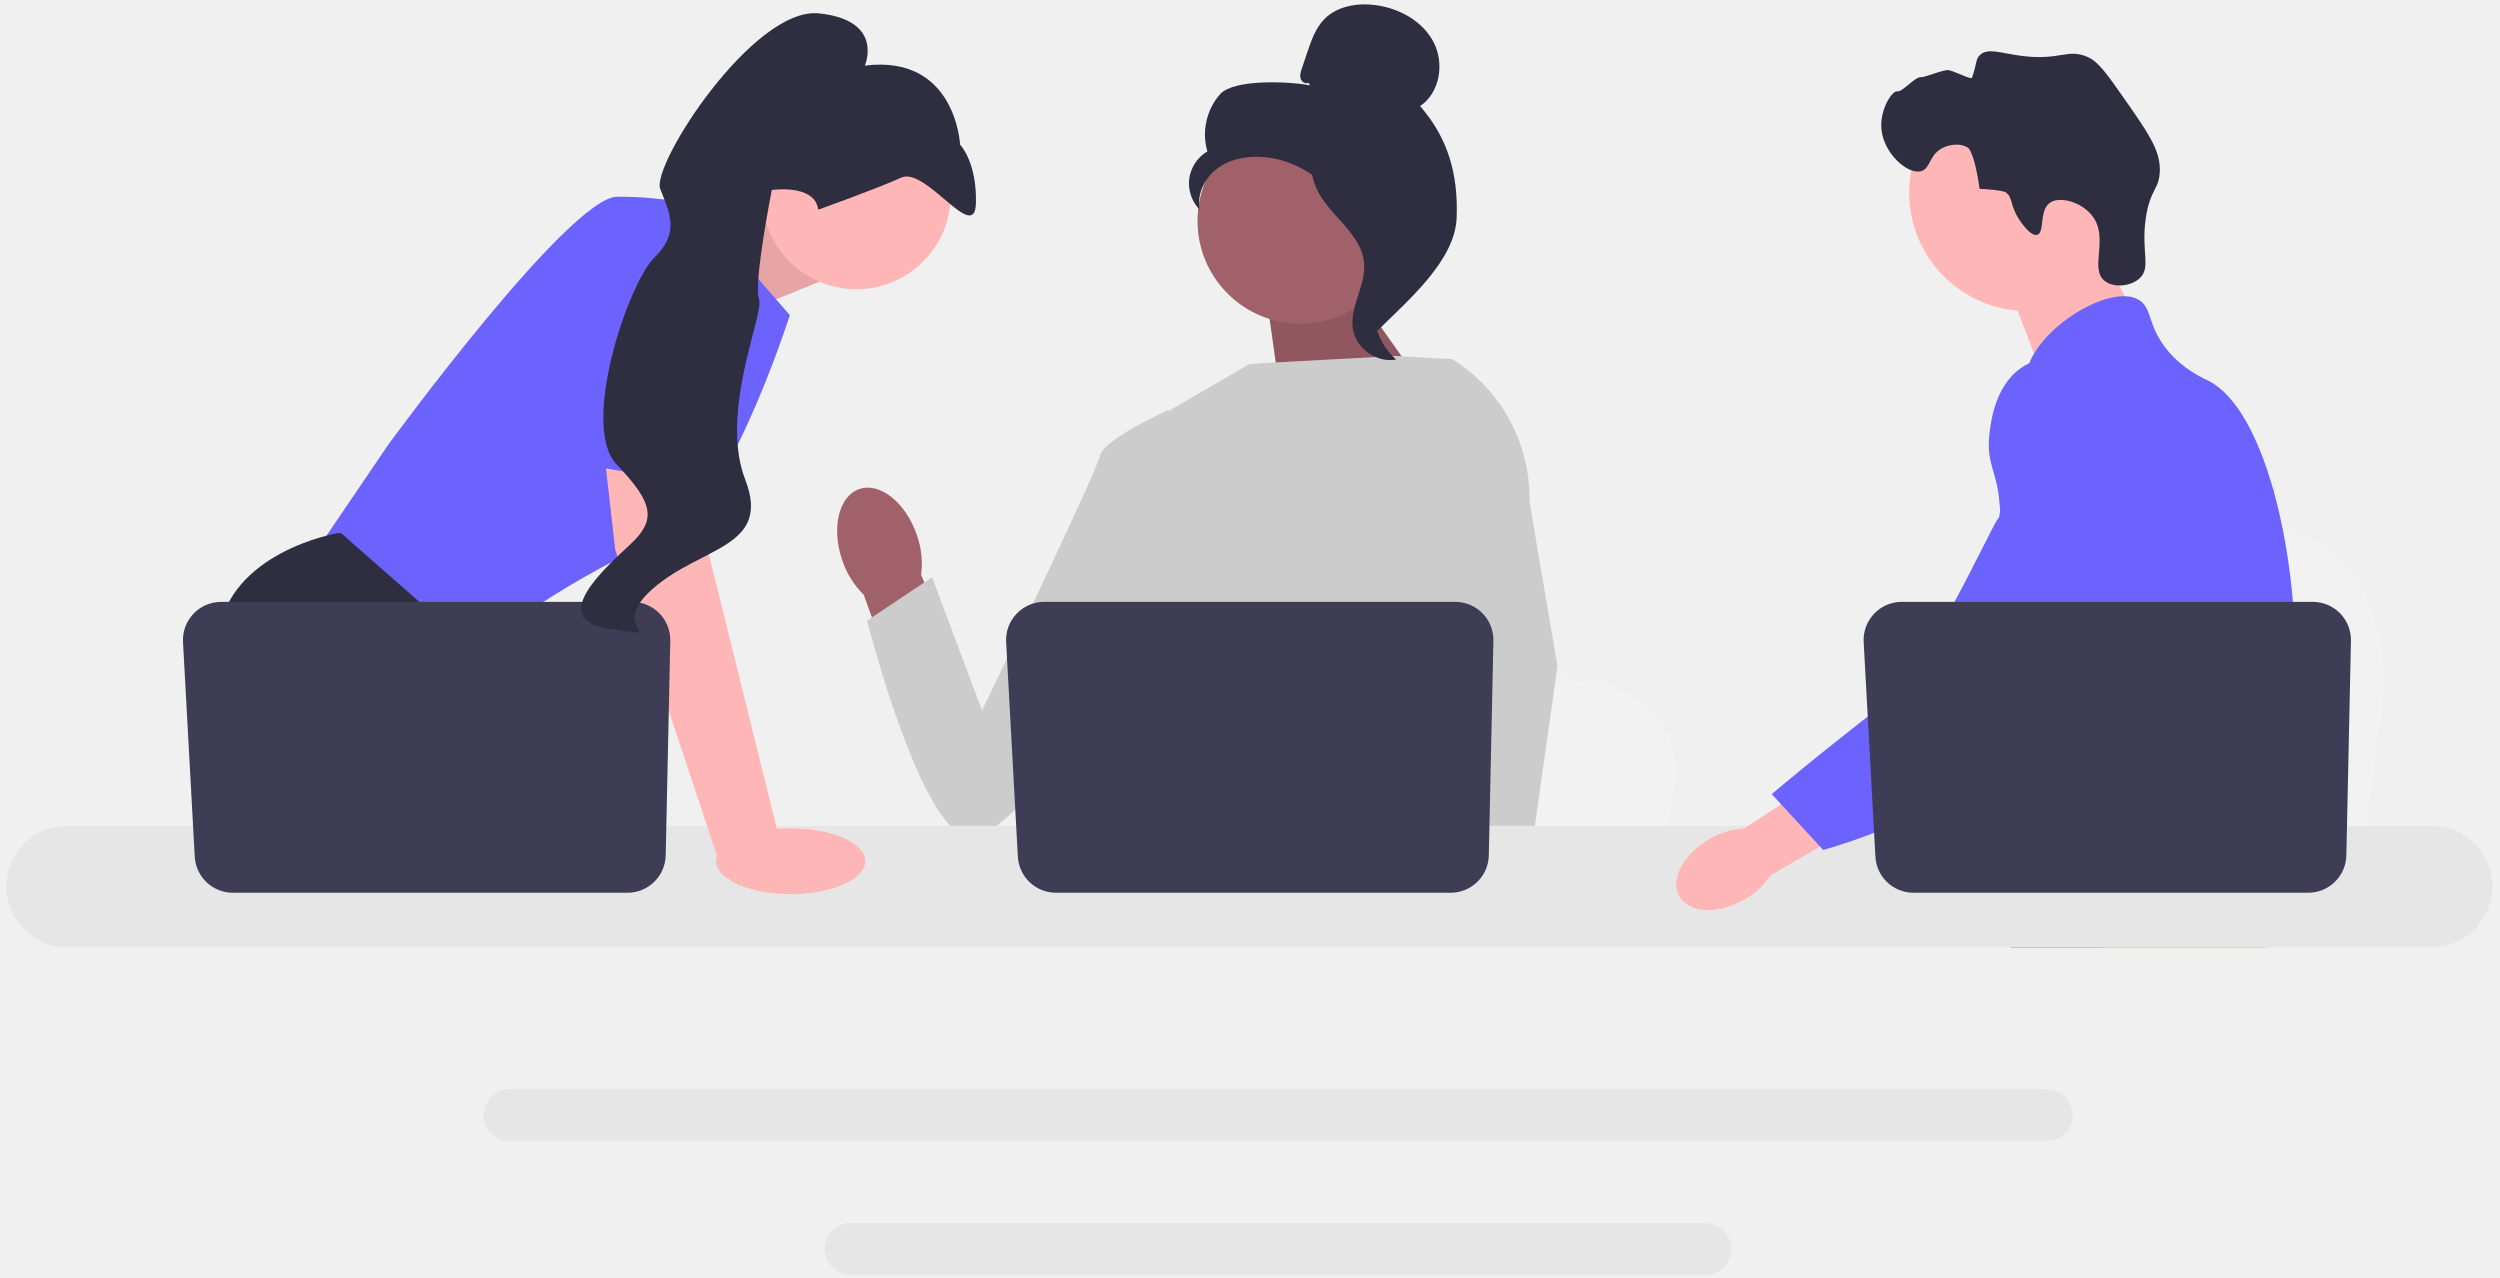
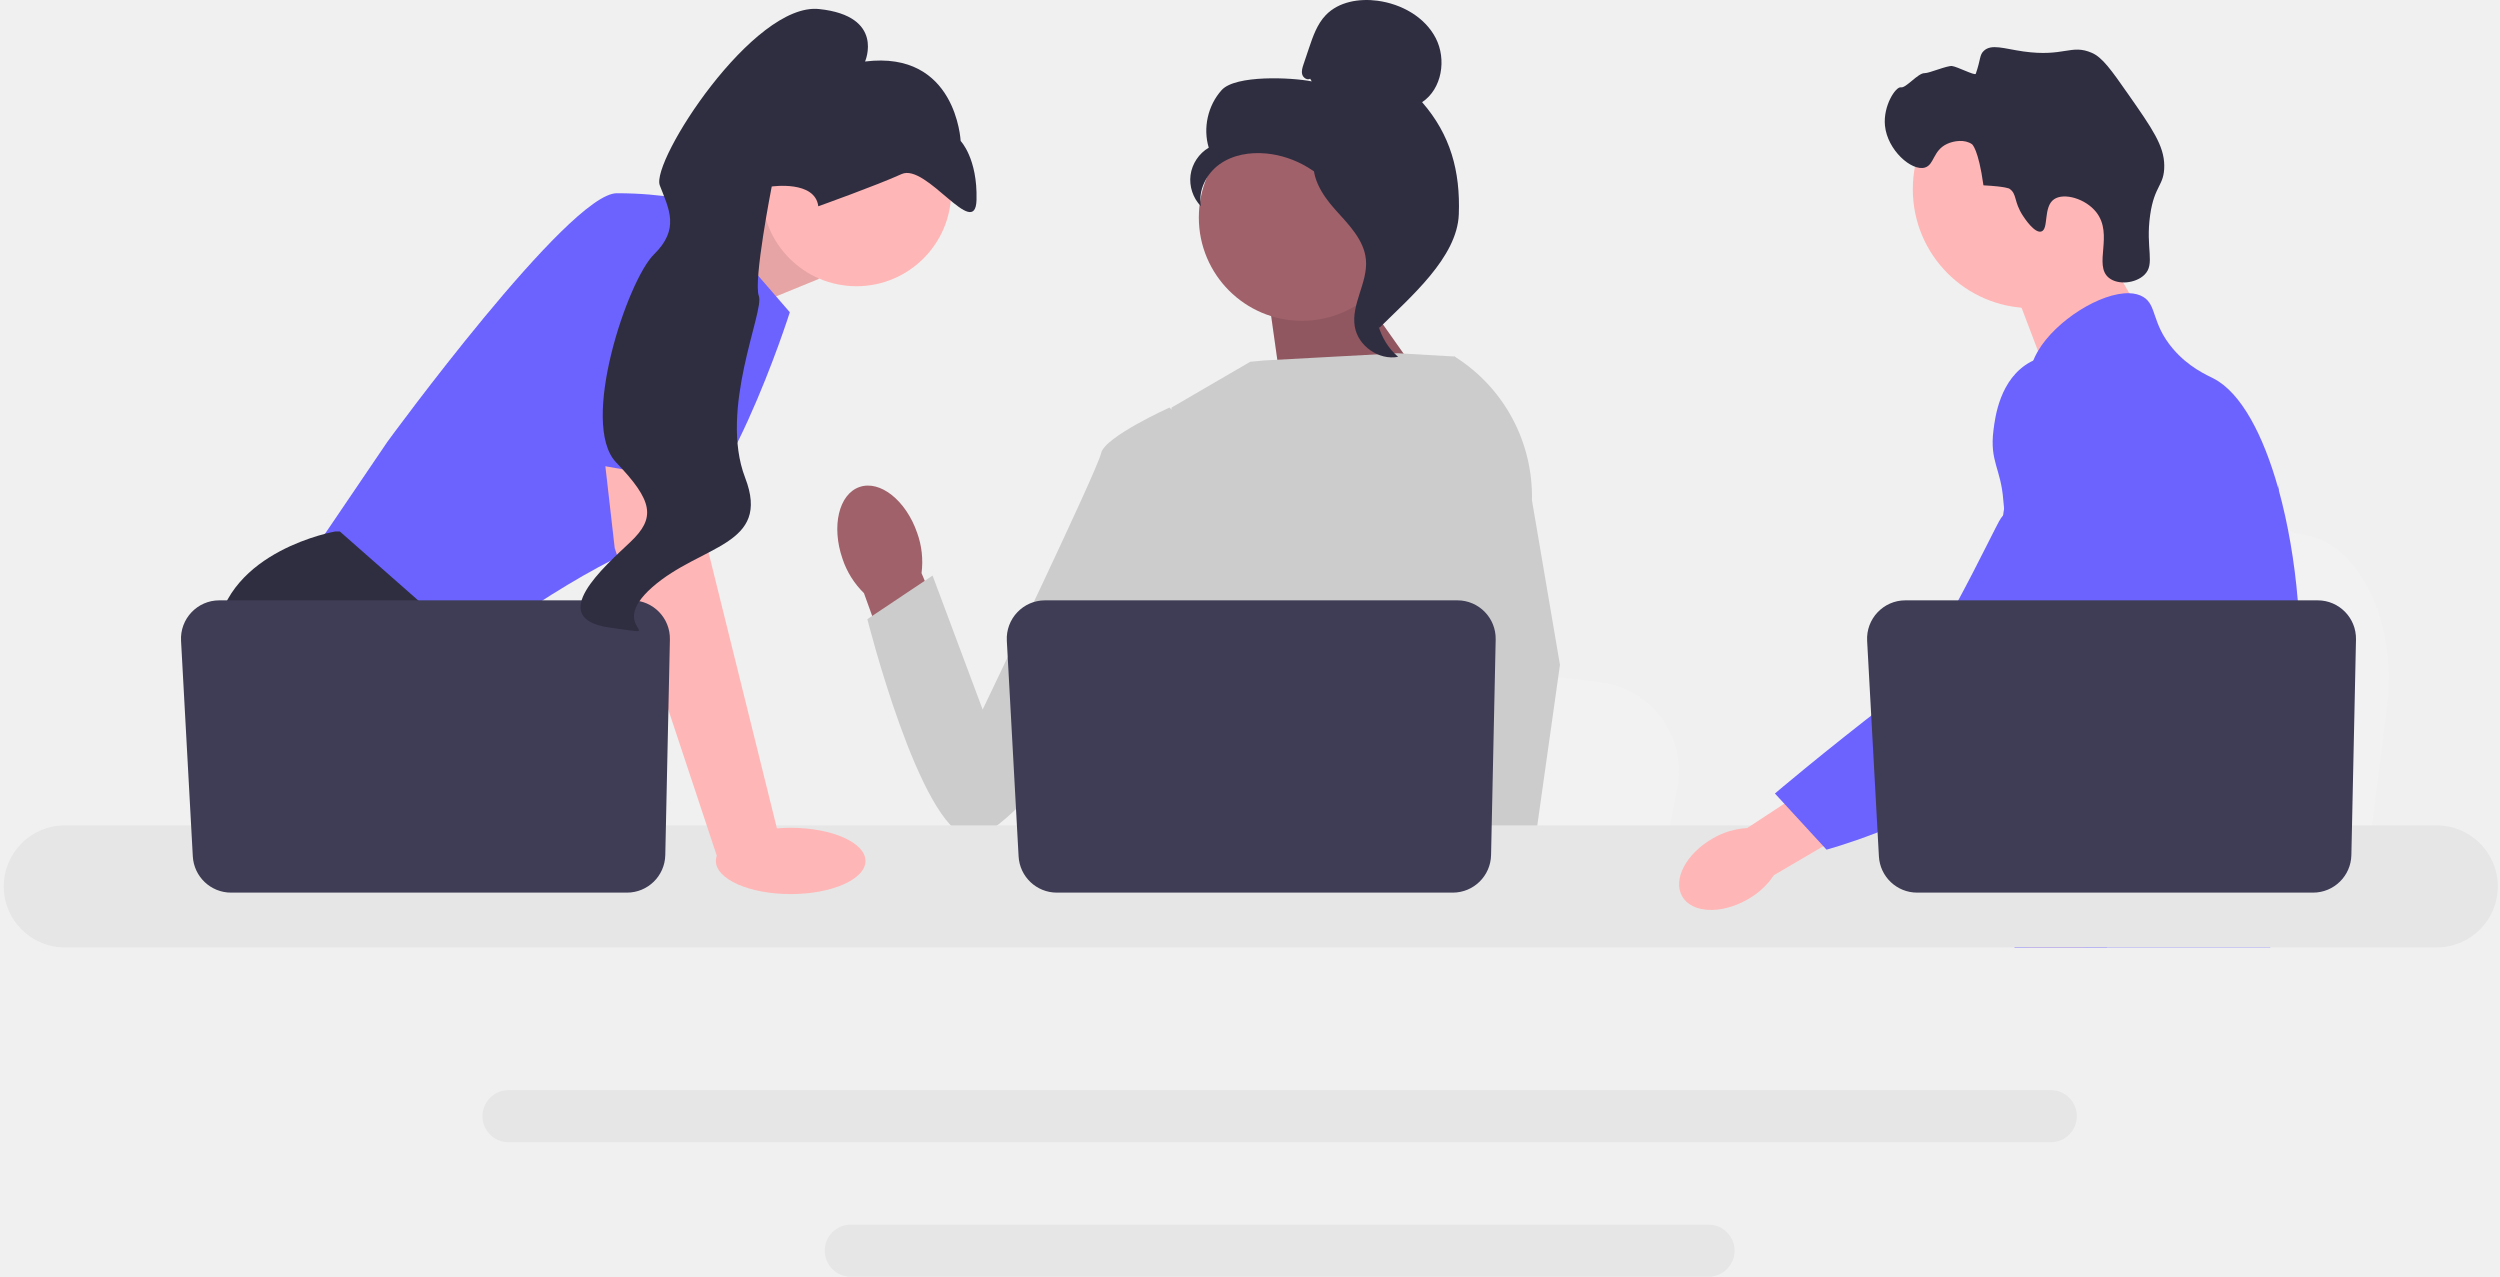
- <svg xmlns="http://www.w3.org/2000/svg" width="313" height="160" viewBox="0 0 313 160" fill="none">
+ <svg xmlns="http://www.w3.org/2000/svg" width="421" height="215" viewBox="0 0 421 215" fill="none">
  <g clip-path="url(#clip0_2_8)">
-     <path d="M298.221 88.499L297.246 96.262L294.827 115.544H246.214C246.594 111.223 247.113 105.002 247.667 98.287C247.722 97.616 247.779 96.941 247.834 96.262C249.224 79.382 250.745 60.279 250.745 60.279L257.136 61.47L269.536 63.775L274.588 64.714L288.119 67.234C294.865 68.487 299.505 78.254 298.221 88.499Z" fill="#F2F2F2" />
-     <path d="M261.45 29.042L267.428 39.502L255.939 47.645L251.037 34.787L261.45 29.042Z" fill="#FFB6B6" />
-     <path d="M253.84 38.938C262.019 38.938 268.65 32.308 268.65 24.129C268.65 15.951 262.019 9.321 253.84 9.321C245.661 9.321 239.03 15.951 239.03 24.129C239.03 32.308 245.661 38.938 253.84 38.938Z" fill="#FFB6B6" />
-     <path d="M252.776 27.44C251.6 25.65 252.062 24.714 251.078 24.057C251.078 24.057 250.681 23.792 247.846 23.641C247.211 19.073 246.419 18.519 246.419 18.519C245.506 17.88 244.15 18.088 243.307 18.478C241.524 19.304 241.73 21.088 240.53 21.43C238.871 21.901 235.853 19.242 235.556 16.199C235.313 13.716 236.913 11.304 237.547 11.432C238.177 11.558 239.683 9.636 240.496 9.665C241.052 9.685 243.321 8.699 243.931 8.776C244.598 8.86 246.796 10.008 246.888 9.745C247.524 7.924 247.337 7.419 247.877 6.898C248.834 5.975 250.4 6.618 252.856 6.963C257.91 7.673 258.792 6.007 261.382 7.136C262.69 7.707 263.785 9.245 265.921 12.299C268.908 16.57 270.402 18.706 270.412 21.196C270.421 23.736 269.191 23.575 268.651 27.335C268.05 31.521 269.327 33.435 267.931 34.795C266.852 35.846 264.659 36.096 263.507 35.173C261.534 33.594 264.116 29.783 261.933 26.999C260.592 25.29 257.897 24.529 256.663 25.374C255.267 26.329 256.036 29.133 255.054 29.399C254.213 29.627 252.981 27.752 252.776 27.44Z" fill="#2F2E41" />
-     <path d="M287.275 85.765C286.862 92.827 285.221 95.057 284.646 103.398C284.521 105.229 284.445 107.354 284.445 109.889C284.445 110.535 284.449 111.16 284.449 111.771C284.449 113.07 284.424 114.298 284.273 115.544C284.158 116.539 283.961 117.541 283.634 118.596H251.737C251.734 118.589 251.734 118.582 251.73 118.575C251.543 117.763 251.425 116.988 251.335 116.244C251.306 116.007 251.281 115.774 251.26 115.544C251.231 115.275 251.206 115.009 251.181 114.747C251.084 113.702 250.987 112.715 250.757 111.771C250.448 110.467 249.888 109.239 248.739 108.054C248.269 107.57 247.798 107.193 247.339 106.862C247.249 106.801 247.163 106.74 247.073 106.679C245.802 105.807 244.599 105.178 243.558 103.398C243.54 103.372 243.525 103.344 243.511 103.319C243.331 103.006 242.865 102.187 242.527 101.096C242.171 99.962 241.956 98.536 242.344 97.078C243.267 93.624 246.685 93.28 249.479 89.79C249.78 89.413 250.078 88.996 250.362 88.533C251.626 86.479 251.967 84.67 252.369 82.519C252.434 82.17 252.491 81.826 252.538 81.492C252.574 81.241 252.606 80.993 252.632 80.749C252.854 78.698 252.746 76.932 252.484 75.352C251.63 70.178 249.109 66.975 250.89 62.333C251.45 60.875 252.244 59.78 253.044 58.843C254.739 56.857 256.481 55.569 256.179 53.005C255.874 50.42 253.913 50.064 253.694 47.806C253.583 46.664 253.956 45.461 254.657 44.28V44.276C256.897 40.474 262.492 36.973 266.046 37.085C266.704 37.103 267.285 37.25 267.77 37.533C269.526 38.567 268.793 40.826 271.483 43.993C273.483 46.344 275.745 47.285 276.603 47.73C280.004 49.504 282.769 54.736 284.646 61.425C284.661 61.475 284.675 61.525 284.69 61.579C285.85 65.769 286.668 70.527 287.074 75.352C287.246 77.395 287.347 79.449 287.368 81.481C287.386 83.104 287.35 84.512 287.275 85.765Z" fill="#6C63FF" />
-     <path d="M263.389 109.961L262.739 111.771L262.33 112.905L261.382 115.544L260.283 118.596H253.22L254.405 115.544L254.955 114.122L255.867 111.771L257.396 107.821L263.389 109.961Z" fill="#FFB6B6" />
-     <path d="M284.758 60.807C284.74 61.041 284.715 61.299 284.69 61.579C284.41 64.43 283.749 69.532 282.783 75.352C282.273 78.422 281.677 81.693 281.005 84.942C279.562 91.955 277.767 98.859 275.738 103.398C275.375 104.216 275.002 104.956 274.621 105.609C274.33 106.108 274.025 106.6 273.705 107.085C272.671 108.676 271.511 110.184 270.309 111.591C270.262 111.652 270.208 111.71 270.154 111.771C269.96 112 269.759 112.227 269.558 112.453C268.574 113.562 267.569 114.596 266.596 115.544C265.411 116.7 264.269 117.724 263.246 118.596H251.777L251.73 118.575L250.078 117.842C250.078 117.842 250.549 117.289 251.335 116.244C251.497 116.032 251.669 115.799 251.856 115.544C252.086 115.232 252.333 114.887 252.599 114.514C253.152 113.731 253.78 112.812 254.455 111.771C255.763 109.756 257.253 107.279 258.757 104.41C258.93 104.076 259.105 103.739 259.281 103.398C259.285 103.387 259.292 103.376 259.296 103.365C259.594 102.784 259.888 102.184 260.183 101.574C262.678 96.382 263.393 92.073 263.598 90.677C263.885 88.702 264.283 85.941 264.176 82.903C264.104 80.9 263.813 78.781 263.12 76.677V76.674C262.976 76.232 262.815 75.79 262.632 75.352C262.305 74.566 261.917 73.79 261.457 73.026C259.429 69.658 257.781 69.518 256.47 65.848C256.082 64.76 255.202 62.304 255.472 59.712V59.709C255.504 59.389 255.558 59.066 255.63 58.742V58.739C255.648 58.649 255.673 58.556 255.698 58.466C255.902 57.673 256.24 56.886 256.754 56.139C257.755 54.689 259.123 53.827 260.348 53.314L260.352 53.31C261.766 52.721 262.987 52.596 263.224 52.574C268.47 52.107 272.538 56.517 274.761 58.926C275.619 59.855 276.406 60.635 277.124 61.27C282.715 66.261 284.248 63.073 284.646 61.425C284.707 61.17 284.74 60.951 284.758 60.807Z" fill="#6C63FF" />
-     <path d="M284.776 60.62C284.776 60.638 284.772 60.699 284.758 60.8C284.765 60.746 284.769 60.692 284.772 60.642C284.772 60.631 284.772 60.624 284.776 60.62Z" fill="#6C63FF" />
-     <path d="M256.258 136.383H63.776C61.987 136.383 60.53 137.838 60.53 139.626C60.53 141.418 61.987 142.872 63.776 142.872H256.258C258.046 142.872 259.501 141.418 259.501 139.626C259.501 137.838 258.046 136.383 256.258 136.383Z" fill="#E6E6E6" />
-     <path d="M213.543 153.144H106.488C104.7 153.144 103.245 154.598 103.245 156.386C103.245 158.175 104.7 159.632 106.488 159.632H213.543C215.331 159.632 216.789 158.175 216.789 156.386C216.789 154.598 215.331 153.144 213.543 153.144Z" fill="#E6E6E6" />
-     <path d="M85.194 29.73L97.325 24.625L102.528 35.291L89.781 40.494L85.194 29.73Z" fill="#FFB6B6" />
-     <path opacity="0.1" d="M85.194 29.73L97.325 24.625L102.528 35.291L89.781 40.494L85.194 29.73Z" fill="black" />
-     <path d="M86.919 25.666L98.886 39.453C98.886 39.453 90.561 65.728 82.236 68.069C73.911 70.41 58.562 81.856 58.562 81.856L39.31 69.37L48.676 55.582C48.676 55.582 71.309 24.625 77.293 24.625C83.277 24.625 86.919 25.666 86.919 25.666Z" fill="#6C63FF" />
-     <path d="M70.75 115.544H42.892L41.131 113.19L33.94 103.578L32.286 101.367C32.286 101.367 26.042 89.921 27.343 79.515C28.643 69.109 42.172 66.768 42.172 66.768H42.728L59.29 81.32L58.302 94.863L63.546 103.578L70.75 115.544Z" fill="#2F2E41" />
-     <path d="M48.598 115.544H41.131V104.488L48.598 115.544Z" fill="#2F2E41" />
-     <path d="M209.641 98.76L208.712 103.578L206.407 115.544H160.102C160.463 112.862 160.957 109.002 161.486 104.834C161.538 104.418 161.592 103.999 161.644 103.578C162.969 93.102 164.418 81.247 164.418 81.247L170.505 81.986L182.316 83.417L187.129 84L200.018 85.563C206.444 86.341 210.864 92.402 209.641 98.76Z" fill="#F2F2F2" />
-     <path d="M275.172 115.545H250.057C250.439 115.095 250.655 114.834 250.655 114.834L258.184 113.591L273.697 111.031C273.697 111.031 274.405 112.86 275.172 115.545Z" fill="#2F2E41" />
-     <path d="M168.638 34.934L179.561 50.379L160.509 50.948L158.463 36.433L168.638 34.934Z" fill="#A0616A" />
-     <path opacity="0.1" d="M168.638 34.934L179.561 50.379L160.509 50.948L158.463 36.433L168.638 34.934Z" fill="black" />
-     <path d="M114.774 66.936C113.372 62.893 110.15 60.339 107.578 61.231C105.005 62.124 104.056 66.124 105.458 70.168C105.996 71.791 106.915 73.261 108.138 74.456L114.293 91.51L122.235 88.451L115.324 71.964C115.545 70.268 115.356 68.544 114.774 66.936Z" fill="#A0616A" />
-     <path d="M188.708 59.065L188.693 74.806L187.228 80.621L184.216 92.579L182.022 103.578L180.389 111.772L179.806 114.699C179.366 114.993 178.929 115.274 178.492 115.544H140.439C138.277 114.246 137.067 113.237 137.067 113.237C137.067 113.237 137.665 112.675 138.35 111.772C139.505 110.248 140.902 107.751 140.046 105.365C139.866 104.866 139.819 104.257 139.874 103.578C140.223 99.098 144.921 91.523 144.921 91.523L143.948 80.28L143.522 75.353L146.53 51.329L156.335 45.629L158.028 45.465L174.738 44.563L181.645 44.961L181.959 45.046L188.708 59.065Z" fill="#CCCCCC" />
-     <path d="M189.45 115.545H181.125L180.758 111.772L180.75 111.697L183.107 111.536L189.239 111.117L189.346 113.375L189.429 115.108L189.45 115.545Z" fill="#FFB6B6" />
-     <path d="M191.499 62.871L194.996 83.388L192.143 103.578L191.698 106.72L190.912 112.269L190.67 113.976L190.678 114.16L190.738 115.544H180.852L180.487 111.772L180.456 111.434L179.712 103.708L179.699 103.578L178.12 87.194L181.216 75.353L181.445 74.481V74.479L182.792 54.203L181.749 44.989L181.738 44.903C181.759 44.916 181.777 44.929 181.798 44.942C181.853 44.976 181.907 45.01 181.959 45.046C188.037 48.902 191.658 55.665 191.499 62.871Z" fill="#CCCCCC" />
-     <path d="M150.072 55.26L146.27 51.328C146.27 51.328 138.132 54.997 137.726 57.032C137.32 59.068 122.951 88.961 122.951 88.961L116.7 72.266L108.562 77.698C108.562 77.698 115.092 103.619 121.198 104.836C127.305 106.052 147.77 74.156 147.77 74.156L150.072 55.26Z" fill="#CCCCCC" />
-     <path d="M304.435 103.398H8.385C4.195 103.398 0.787 106.808 0.787 110.999C0.787 115.189 4.195 118.596 8.385 118.596H304.435C308.626 118.596 312.037 115.189 312.037 110.999C312.037 106.808 308.626 103.398 304.435 103.398Z" fill="#E6E6E6" />
-     <path d="M186.975 80.236L186.4 107.094C186.344 109.694 184.22 111.772 181.62 111.772H132.21C129.671 111.772 127.574 109.788 127.436 107.252L125.967 80.395C125.818 77.656 127.998 75.353 130.741 75.353H182.195C184.876 75.353 187.033 77.556 186.975 80.236Z" fill="#3F3D56" />
-     <path d="M107.211 36.214C113.74 36.214 119.033 30.921 119.033 24.393C119.033 17.865 113.74 12.572 107.211 12.572C100.683 12.572 95.39 17.865 95.39 24.393C95.39 30.921 100.683 36.214 107.211 36.214Z" fill="#FFB6B6" />
-     <path d="M87.439 55.322L88.74 69.37L97.585 105.009L89.944 107.687L77.033 68.849L75.25 53.241L87.439 55.322Z" fill="#FFB6B6" />
-     <path d="M83.921 80.236L83.345 107.094C83.289 109.694 81.166 111.772 78.565 111.772H29.155C26.616 111.772 24.52 109.788 24.381 107.252L22.913 80.395C22.763 77.656 24.944 75.353 27.687 75.353H79.141C81.821 75.353 83.978 77.556 83.921 80.236Z" fill="#3F3D56" />
-     <path d="M98.994 111.954C104.15 111.954 108.33 110.105 108.33 107.825C108.33 105.544 104.15 103.696 98.994 103.696C93.838 103.696 89.658 105.544 89.658 107.825C89.658 110.105 93.838 111.954 98.994 111.954Z" fill="#FFB6B6" />
-     <path d="M69.098 57.47L74.431 29.048C74.431 29.048 89.26 26.967 89.781 31.909C90.301 36.852 89.409 61.008 89.409 61.008L69.098 57.47Z" fill="#6C63FF" />
-     <path d="M102.439 26.252C102.439 26.252 109.752 23.642 112.837 22.238C115.921 20.834 122.05 30.628 122.186 25.455C122.322 20.283 120.205 18.113 120.205 18.113C120.205 18.113 119.676 6.798 108.275 8.213C108.275 8.213 110.783 2.551 102.551 1.676C94.319 0.801 81.513 20.677 82.66 23.648C83.807 26.618 85.182 29.074 81.928 32.25C78.674 35.426 72.581 53.351 77.217 58.175C81.853 62.998 82.157 65.091 78.981 68.092C75.804 71.093 68.296 77.618 76.414 78.751C84.532 79.883 75.671 79.037 81.723 73.714C87.775 68.391 96.606 68.609 93.309 60.069C90.011 51.529 95.74 39.291 95.023 37.434C94.306 35.578 96.629 23.789 96.629 23.789C96.629 23.789 102.035 22.994 102.439 26.252Z" fill="#2F2E41" />
-     <path d="M162.798 40.524C169.905 40.524 175.667 34.763 175.667 27.657C175.667 20.55 169.905 14.789 162.798 14.789C155.691 14.789 149.93 20.55 149.93 27.657C149.93 34.763 155.691 40.524 162.798 40.524Z" fill="#A0616A" />
-     <path d="M163.825 10.357C163.453 10.574 162.954 10.245 162.835 9.831C162.715 9.417 162.854 8.977 162.992 8.569L163.687 6.512C164.179 5.054 164.702 3.544 165.768 2.434C167.378 0.759 169.936 0.333 172.239 0.642C175.196 1.038 178.114 2.639 179.489 5.287C180.864 7.935 180.279 11.63 177.794 13.282C181.335 17.34 182.57 21.863 182.375 27.246C182.18 32.628 176.314 37.582 172.488 41.374C171.634 40.856 170.857 38.429 171.327 37.548C171.797 36.666 171.124 35.645 171.706 34.833C172.288 34.021 172.774 35.314 172.186 34.506C171.815 33.997 173.264 32.825 172.712 32.52C170.043 31.045 169.156 27.719 167.48 25.172C165.458 22.1 161.998 20.019 158.337 19.674C156.32 19.484 154.19 19.828 152.536 20.999C150.883 22.17 149.813 24.262 150.196 26.252C149.203 25.244 148.709 23.766 148.895 22.364C149.082 20.961 149.945 19.664 151.166 18.951C150.424 16.494 151.06 13.669 152.784 11.768C154.508 9.867 161.503 10.191 164.02 10.691L163.825 10.357Z" fill="#2F2E41" />
-     <path d="M164.216 19.749C167.55 20.109 169.957 22.996 171.99 25.663C173.162 27.2 174.389 28.898 174.359 30.83C174.33 32.784 173.023 34.46 172.399 36.311C171.379 39.338 172.373 42.938 174.802 45.012C172.402 45.468 169.807 43.668 169.393 41.26C168.91 38.457 171.035 35.752 170.783 32.92C170.562 30.424 168.595 28.503 166.923 26.637C165.251 24.771 163.68 22.295 164.449 19.91L164.216 19.749Z" fill="#2F2E41" />
-     <path d="M214.059 105.024C210.756 106.902 209.049 110.128 210.244 112.23C211.44 114.331 215.086 114.511 218.389 112.632C219.719 111.899 220.854 110.859 221.699 109.598L235.591 101.463L231.634 95.026L218.36 103.729C216.843 103.811 215.368 104.255 214.059 105.024Z" fill="#FFB6B6" />
-     <path d="M261.093 45.373C260.678 45.208 257.035 43.829 253.71 45.65C249.89 47.742 249.3 52.517 249.093 54.192C248.615 58.061 250.023 58.929 250.321 62.846C250.877 70.174 252.343 61.814 250.001 65.159C249.19 66.317 240.91 84.26 236.344 87.774C227.463 94.609 221.823 99.423 221.823 99.423L228.261 106.416C228.261 106.416 238.435 103.706 247.428 97.867C256.652 91.879 261.264 88.884 264.832 83.026C265.139 82.522 272.491 70.037 268.543 56.232C267.642 53.083 265.992 47.314 261.093 45.373Z" fill="#6C63FF" />
-     <path d="M294.339 80.236L293.763 107.094C293.707 109.694 291.584 111.772 288.983 111.772H239.573C237.034 111.772 234.938 109.788 234.799 107.252L233.331 80.395C233.181 77.656 235.362 75.353 238.105 75.353H289.559C292.239 75.353 294.396 77.556 294.339 80.236Z" fill="#3F3D56" />
+     <path d="M401.988 118.864L400.673 129.356L397.407 155.416H331.81C332.322 149.575 333.022 141.168 333.77 132.092C333.844 131.186 333.921 130.274 333.995 129.356C335.871 106.542 337.924 80.726 337.924 80.726L346.548 82.335L363.28 85.45L370.098 86.719L388.356 90.124C397.459 91.818 403.72 105.018 401.988 118.864Z" fill="#F2F2F2" />
+     <path d="M352.37 38.508L360.436 52.646L344.932 63.65L338.318 46.273L352.37 38.508Z" fill="#FFB6B6" />
+     <path d="M342.1 51.883C353.137 51.883 362.084 42.923 362.084 31.869C362.084 20.816 353.137 11.855 342.1 11.855C331.063 11.855 322.116 20.816 322.116 31.869C322.116 42.923 331.063 51.883 342.1 51.883Z" fill="#FFB6B6" />
+     <path d="M340.665 36.343C339.078 33.925 339.701 32.66 338.372 31.771C338.372 31.771 337.838 31.413 334.012 31.209C333.155 25.035 332.086 24.286 332.086 24.286C330.854 23.423 329.025 23.704 327.887 24.232C325.48 25.348 325.759 27.759 324.139 28.221C321.901 28.858 317.829 25.265 317.427 21.151C317.1 17.795 319.259 14.536 320.115 14.709C320.964 14.88 322.996 12.281 324.094 12.321C324.843 12.348 327.906 11.015 328.729 11.12C329.629 11.233 332.595 12.784 332.719 12.43C333.578 9.968 333.325 9.285 334.054 8.581C335.346 7.334 337.458 8.202 340.773 8.669C347.592 9.629 348.783 7.377 352.277 8.903C354.043 9.674 355.52 11.754 358.402 15.881C362.433 21.653 364.449 24.539 364.462 27.905C364.475 31.338 362.815 31.12 362.086 36.202C361.274 41.859 362.999 44.446 361.115 46.284C359.659 47.705 356.699 48.042 355.145 46.795C352.482 44.661 355.966 39.51 353.02 35.748C351.212 33.438 347.575 32.41 345.909 33.552C344.025 34.843 345.063 38.632 343.738 38.991C342.604 39.299 340.941 36.765 340.665 36.343Z" fill="#2F2E41" />
+     <path d="M387.217 115.169C386.66 124.714 384.446 127.727 383.67 139C383.501 141.474 383.399 144.347 383.399 147.773C383.399 148.646 383.404 149.491 383.404 150.316C383.404 152.072 383.37 153.732 383.166 155.416C383.012 156.76 382.745 158.114 382.304 159.54H339.263C339.258 159.531 339.258 159.521 339.253 159.511C339.001 158.415 338.841 157.366 338.72 156.362C338.681 156.042 338.647 155.726 338.618 155.416C338.58 155.052 338.545 154.693 338.512 154.339C338.381 152.926 338.25 151.592 337.94 150.316C337.523 148.554 336.767 146.895 335.217 145.293C334.582 144.638 333.948 144.129 333.327 143.682C333.206 143.6 333.09 143.517 332.969 143.435C331.253 142.256 329.63 141.406 328.225 139C328.201 138.966 328.181 138.927 328.162 138.893C327.92 138.471 327.29 137.364 326.834 135.889C326.354 134.356 326.064 132.429 326.587 130.459C327.833 125.791 332.445 125.325 336.215 120.609C336.622 120.099 337.024 119.536 337.407 118.91C339.112 116.134 339.573 113.689 340.115 110.782C340.203 110.311 340.28 109.846 340.343 109.394C340.392 109.055 340.435 108.72 340.469 108.39C340.769 105.619 340.624 103.232 340.271 101.096C339.118 94.104 335.716 89.775 338.119 83.501C338.875 81.531 339.946 80.051 341.026 78.785C343.313 76.101 345.664 74.359 345.257 70.894C344.844 67.4 342.199 66.92 341.904 63.868C341.753 62.325 342.257 60.699 343.202 59.103V59.098C346.226 53.959 353.775 49.228 358.571 49.378C359.458 49.403 360.243 49.601 360.897 49.985C363.267 51.382 362.278 54.434 365.908 58.715C368.606 61.893 371.659 63.164 372.817 63.766C377.405 66.163 381.136 73.233 383.67 82.273C383.69 82.341 383.709 82.409 383.728 82.482C385.294 88.145 386.399 94.575 386.946 101.096C387.178 103.858 387.314 106.633 387.343 109.38C387.368 111.573 387.319 113.475 387.217 115.169Z" fill="#6C63FF" />
+     <path d="M354.986 147.87L354.109 150.316L353.557 151.849L352.277 155.416L350.795 159.54H341.264L342.863 155.416L343.604 153.494L344.835 150.316L346.899 144.978L354.986 147.87Z" fill="#FFB6B6" />
+     <path d="M383.821 81.439C383.796 81.754 383.762 82.104 383.728 82.482C383.351 86.335 382.459 93.231 381.156 101.097C380.468 105.245 379.663 109.666 378.757 114.058C376.81 123.535 374.387 132.866 371.649 139C371.16 140.106 370.656 141.106 370.142 141.989C369.75 142.663 369.338 143.328 368.906 143.983C367.511 146.133 365.946 148.171 364.323 150.073C364.26 150.156 364.187 150.233 364.115 150.316C363.853 150.626 363.581 150.932 363.31 151.238C361.982 152.737 360.626 154.135 359.313 155.416C357.714 156.978 356.173 158.361 354.792 159.54H339.316L339.253 159.511L337.024 158.521C337.024 158.521 337.659 157.774 338.72 156.362C338.938 156.076 339.171 155.76 339.423 155.416C339.733 154.994 340.067 154.528 340.425 154.023C341.172 152.965 342.02 151.723 342.93 150.316C344.694 147.593 346.705 144.245 348.735 140.368C348.968 139.917 349.205 139.461 349.443 139C349.447 138.985 349.457 138.97 349.462 138.956C349.864 138.17 350.262 137.359 350.659 136.534C354.026 129.518 354.991 123.695 355.267 121.807C355.655 119.138 356.192 115.407 356.047 111.301C355.95 108.594 355.558 105.731 354.623 102.887V102.882C354.429 102.285 354.21 101.689 353.964 101.097C353.522 100.034 352.999 98.986 352.379 97.952C349.641 93.4 347.418 93.211 345.649 88.252C345.125 86.781 343.938 83.463 344.302 79.959V79.954C344.346 79.522 344.418 79.085 344.515 78.649V78.644C344.539 78.522 344.573 78.397 344.607 78.275C344.883 77.203 345.339 76.14 346.032 75.13C347.383 73.17 349.229 72.005 350.882 71.312L350.887 71.307C352.796 70.511 354.443 70.341 354.763 70.312C361.842 69.681 367.332 75.64 370.331 78.896C371.489 80.153 372.55 81.206 373.52 82.065C381.063 88.81 383.133 84.501 383.67 82.273C383.752 81.929 383.796 81.633 383.821 81.439Z" fill="#6C63FF" />
+     <path d="M383.845 81.187C383.845 81.211 383.84 81.293 383.821 81.428C383.83 81.356 383.835 81.283 383.84 81.216C383.84 81.201 383.84 81.191 383.845 81.187Z" fill="#6C63FF" />
+     <path d="M345.363 183.58H85.628C83.215 183.58 81.248 185.545 81.248 187.962C81.248 190.384 83.215 192.349 85.628 192.349H345.363C347.776 192.349 349.739 190.384 349.739 187.962C349.739 185.545 347.776 183.58 345.363 183.58Z" fill="#E6E6E6" />
+     <path d="M287.723 206.232H143.264C140.851 206.232 138.888 208.197 138.888 210.614C138.888 213.03 140.851 215.001 143.264 215.001H287.723C290.136 215.001 292.103 213.03 292.103 210.614C292.103 208.197 290.136 206.232 287.723 206.232Z" fill="#E6E6E6" />
+     <path d="M114.53 39.439L130.9 32.54L137.921 46.954L120.719 53.986L114.53 39.439Z" fill="#FFB6B6" />
+     <path opacity="0.1" d="M114.53 39.439L130.9 32.54L137.921 46.954L120.719 53.986L114.53 39.439Z" fill="black" />
+     <path d="M116.857 33.946L133.006 52.58C133.006 52.58 121.772 88.089 110.538 91.253C99.305 94.417 78.592 109.887 78.592 109.887L52.614 93.011L65.252 74.377C65.252 74.377 95.794 32.54 103.868 32.54C111.943 32.54 116.857 33.946 116.857 33.946Z" fill="#6C63FF" />
+     <path d="M95.039 155.416H57.448L55.071 152.234L45.368 139.243L43.135 136.255C43.135 136.255 34.71 120.786 36.465 106.722C38.221 92.659 56.475 89.495 56.475 89.495H57.227L79.575 109.162L78.241 127.466L85.318 139.243L95.039 155.416Z" fill="#2F2E41" />
+     <path d="M65.147 155.416H55.071V140.474L65.147 155.416Z" fill="#2F2E41" />
+     <path d="M282.458 132.732L281.205 139.243L278.094 155.416H215.61C216.098 151.791 216.765 146.574 217.477 140.941C217.548 140.379 217.621 139.813 217.691 139.243C219.478 125.085 221.434 109.064 221.434 109.064L229.649 110.062L245.586 111.996L252.081 112.784L269.472 114.897C278.143 115.948 284.108 124.14 282.458 132.732Z" fill="#F2F2F2" />
+     <path d="M370.886 155.416H336.995C337.511 154.808 337.802 154.456 337.802 154.456L347.962 152.776L368.895 149.316C368.895 149.316 369.85 151.788 370.886 155.416Z" fill="#2F2E41" />
+     <path d="M227.129 46.471L241.868 67.346L216.159 68.114L213.399 48.497L227.129 46.471Z" fill="#A0616A" />
+     <path opacity="0.1" d="M227.129 46.471L241.868 67.346L216.159 68.114L213.399 48.497L227.129 46.471Z" fill="black" />
+     <path d="M154.445 89.722C152.553 84.258 148.206 80.807 144.734 82.013C141.262 83.218 139.982 88.624 141.874 94.09C142.6 96.283 143.841 98.27 145.491 99.886L153.796 122.934L164.512 118.8L155.187 96.518C155.485 94.225 155.231 91.895 154.445 89.722Z" fill="#A0616A" />
+     <path d="M254.211 79.085L254.191 100.359L252.214 108.217L248.149 124.379L245.19 139.243L242.985 150.318L242.199 154.273C241.605 154.671 241.016 155.05 240.426 155.416H189.077C186.159 153.662 184.527 152.297 184.527 152.297C184.527 152.297 185.334 151.538 186.258 150.318C187.816 148.258 189.702 144.883 188.547 141.659C188.304 140.984 188.241 140.161 188.315 139.243C188.785 133.189 195.125 122.951 195.125 122.951L193.812 107.756L193.237 101.097L197.296 68.629L210.527 60.926L212.812 60.705L235.36 59.484L244.68 60.022L245.105 60.139L254.211 79.085Z" fill="#CCCCCC" />
+     <path d="M255.212 155.416H243.978L243.484 150.318L243.473 150.216L246.654 149.998L254.928 149.432L255.072 152.484L255.184 154.826L255.212 155.416Z" fill="#FFB6B6" />
+     <path d="M257.978 84.228L262.697 111.957L258.846 139.243L258.245 143.49L257.185 150.99L256.859 153.296L256.869 153.546L256.95 155.416H243.61L243.118 150.318L243.076 149.861L242.072 139.419L242.055 139.243L239.924 117.101L244.101 101.097L244.41 99.919V99.916L246.228 72.514L244.82 60.061L244.806 59.945C244.834 59.963 244.859 59.98 244.887 59.998C244.961 60.044 245.034 60.089 245.105 60.139C253.305 65.349 258.192 74.49 257.978 84.228Z" fill="#CCCCCC" />
+     <path d="M202.075 73.942L196.945 68.629C196.945 68.629 185.964 73.587 185.416 76.337C184.869 79.088 165.479 119.489 165.479 119.489L157.044 96.925L146.063 104.267C146.063 104.267 154.874 139.298 163.114 140.943C171.354 142.588 198.97 99.48 198.97 99.48L202.075 73.942Z" fill="#CCCCCC" />
+     <path d="M410.373 139H10.884C5.229 139 0.631 143.609 0.631 149.272C0.631 154.935 5.229 159.54 10.884 159.54H410.373C416.028 159.54 420.631 154.935 420.631 149.272C420.631 143.609 416.028 139 410.373 139Z" fill="#E6E6E6" />
+     <path d="M251.873 107.697L251.096 143.995C251.021 147.509 248.155 150.318 244.646 150.318H177.973C174.546 150.318 171.718 147.636 171.531 144.209L169.549 107.911C169.347 104.21 172.29 101.097 175.991 101.097H245.423C249.04 101.097 251.95 104.075 251.873 107.697Z" fill="#3F3D56" />
+     <path d="M144.24 48.201C153.05 48.201 160.192 41.048 160.192 32.225C160.192 23.402 153.05 16.25 144.24 16.25C135.43 16.25 128.288 23.402 128.288 32.225C128.288 41.048 135.43 48.201 144.24 48.201Z" fill="#FFB6B6" />
+     <path d="M117.559 74.026L119.315 93.011L131.251 141.177L120.939 144.797L103.517 92.308L101.111 71.213L117.559 74.026Z" fill="#FFB6B6" />
+     <path d="M112.811 107.697L112.035 143.995C111.96 147.509 109.094 150.318 105.584 150.318H38.911C35.485 150.318 32.656 147.636 32.469 144.209L30.488 107.911C30.285 104.21 33.228 101.097 36.93 101.097H106.361C109.978 101.097 112.889 104.075 112.811 107.697Z" fill="#3F3D56" />
+     <path d="M133.151 150.563C140.109 150.563 145.749 148.065 145.749 144.983C145.749 141.901 140.109 139.403 133.151 139.403C126.194 139.403 120.553 141.901 120.553 144.983C120.553 148.065 126.194 150.563 133.151 150.563Z" fill="#FFB6B6" />
+     <path d="M92.81 76.928L100.007 38.516C100.007 38.516 120.017 35.704 120.719 42.384C121.421 49.064 120.217 81.71 120.217 81.71L92.81 76.928Z" fill="#6C63FF" />
+     <path d="M137.8 34.737C137.8 34.737 147.668 31.21 151.831 29.313C155.993 27.415 164.262 40.651 164.446 33.661C164.63 26.67 161.773 23.739 161.773 23.739C161.773 23.739 161.059 8.446 145.675 10.358C145.675 10.358 149.059 2.707 137.951 1.524C126.843 0.341 109.563 27.204 111.11 31.218C112.658 35.233 114.513 38.552 110.122 42.844C105.732 47.137 97.51 71.362 103.765 77.881C110.021 84.4 110.431 87.229 106.145 91.284C101.859 95.34 91.728 104.158 102.682 105.689C113.636 107.22 101.68 106.077 109.846 98.883C118.013 91.689 129.929 91.983 125.48 80.441C121.03 68.899 128.76 52.36 127.793 49.851C126.826 47.342 129.96 31.409 129.96 31.409C129.96 31.409 137.255 30.335 137.8 34.737Z" fill="#2F2E41" />
+     <path d="M219.249 54.026C228.839 54.026 236.613 46.24 236.613 36.636C236.613 27.032 228.839 19.246 219.249 19.246C209.659 19.246 201.884 27.032 201.884 36.636C201.884 46.24 209.659 54.026 219.249 54.026Z" fill="#A0616A" />
+     <path d="M220.634 13.256C220.132 13.55 219.459 13.105 219.298 12.545C219.137 11.985 219.324 11.391 219.511 10.839L220.447 8.06C221.112 6.089 221.817 4.049 223.256 2.549C225.428 0.284 228.88 -0.292 231.988 0.126C235.978 0.662 239.916 2.826 241.771 6.404C243.627 9.983 242.837 14.976 239.484 17.209C244.262 22.694 245.928 28.807 245.665 36.081C245.402 43.355 237.486 50.05 232.324 55.175C231.172 54.475 230.124 51.195 230.758 50.004C231.392 48.812 230.483 47.432 231.268 46.335C232.053 45.237 232.71 46.985 231.917 45.893C231.416 45.205 233.371 43.621 232.626 43.209C229.025 41.215 227.828 36.72 225.566 33.278C222.838 29.126 218.169 26.314 213.228 25.848C210.507 25.591 207.632 26.056 205.401 27.639C203.17 29.221 201.726 32.049 202.243 34.737C200.904 33.375 200.237 31.379 200.488 29.483C200.74 27.587 201.904 25.835 203.553 24.87C202.55 21.55 203.409 17.732 205.736 15.162C208.062 12.594 217.5 13.031 220.897 13.707L220.634 13.256Z" fill="#2F2E41" />
+     <path d="M221.162 25.949C225.661 26.435 228.909 30.338 231.652 33.942C233.233 36.02 234.889 38.314 234.849 40.925C234.809 43.566 233.046 45.831 232.204 48.333C230.827 52.423 232.169 57.289 235.447 60.092C232.208 60.708 228.706 58.275 228.147 55.021C227.496 51.233 230.363 47.578 230.024 43.749C229.725 40.376 227.071 37.78 224.814 35.258C222.558 32.736 220.439 29.39 221.477 26.167L221.162 25.949Z" fill="#2F2E41" />
+     <path d="M288.419 141.198C283.963 143.736 281.659 148.096 283.272 150.936C284.886 153.776 289.805 154.02 294.263 151.48C296.057 150.49 297.589 149.084 298.729 147.379L317.475 136.386L312.136 127.686L294.223 139.447C292.177 139.558 290.186 140.158 288.419 141.198Z" fill="#FFB6B6" />
+     <path d="M351.887 60.579C351.327 60.357 346.412 58.493 341.925 60.954C336.77 63.781 335.974 70.235 335.694 72.499C335.049 77.728 336.95 78.9 337.351 84.194C338.102 94.098 340.081 82.799 336.92 87.32C335.826 88.885 324.653 113.135 318.491 117.885C306.507 127.122 298.897 133.628 298.897 133.628L307.585 143.08C307.585 143.08 321.313 139.416 333.447 131.526C345.894 123.432 352.118 119.385 356.932 111.468C357.347 110.786 367.268 93.913 361.94 75.256C360.725 71 358.498 63.203 351.887 60.579Z" fill="#6C63FF" />
+     <path d="M396.749 107.697L395.972 143.995C395.897 147.509 393.031 150.318 389.522 150.318H322.849C319.422 150.318 316.594 147.636 316.407 144.209L314.425 107.911C314.223 104.21 317.166 101.097 320.867 101.097H390.299C393.916 101.097 396.827 104.075 396.749 107.697Z" fill="#3F3D56" />
  </g>
  <defs>
    <clipPath id="clip0_2_8">
-       <rect width="311.25" height="159.083" fill="white" transform="translate(0.786865 0.548615)" />
+       <rect width="420" height="215" fill="white" transform="translate(0.630859)" />
    </clipPath>
  </defs>
</svg>
